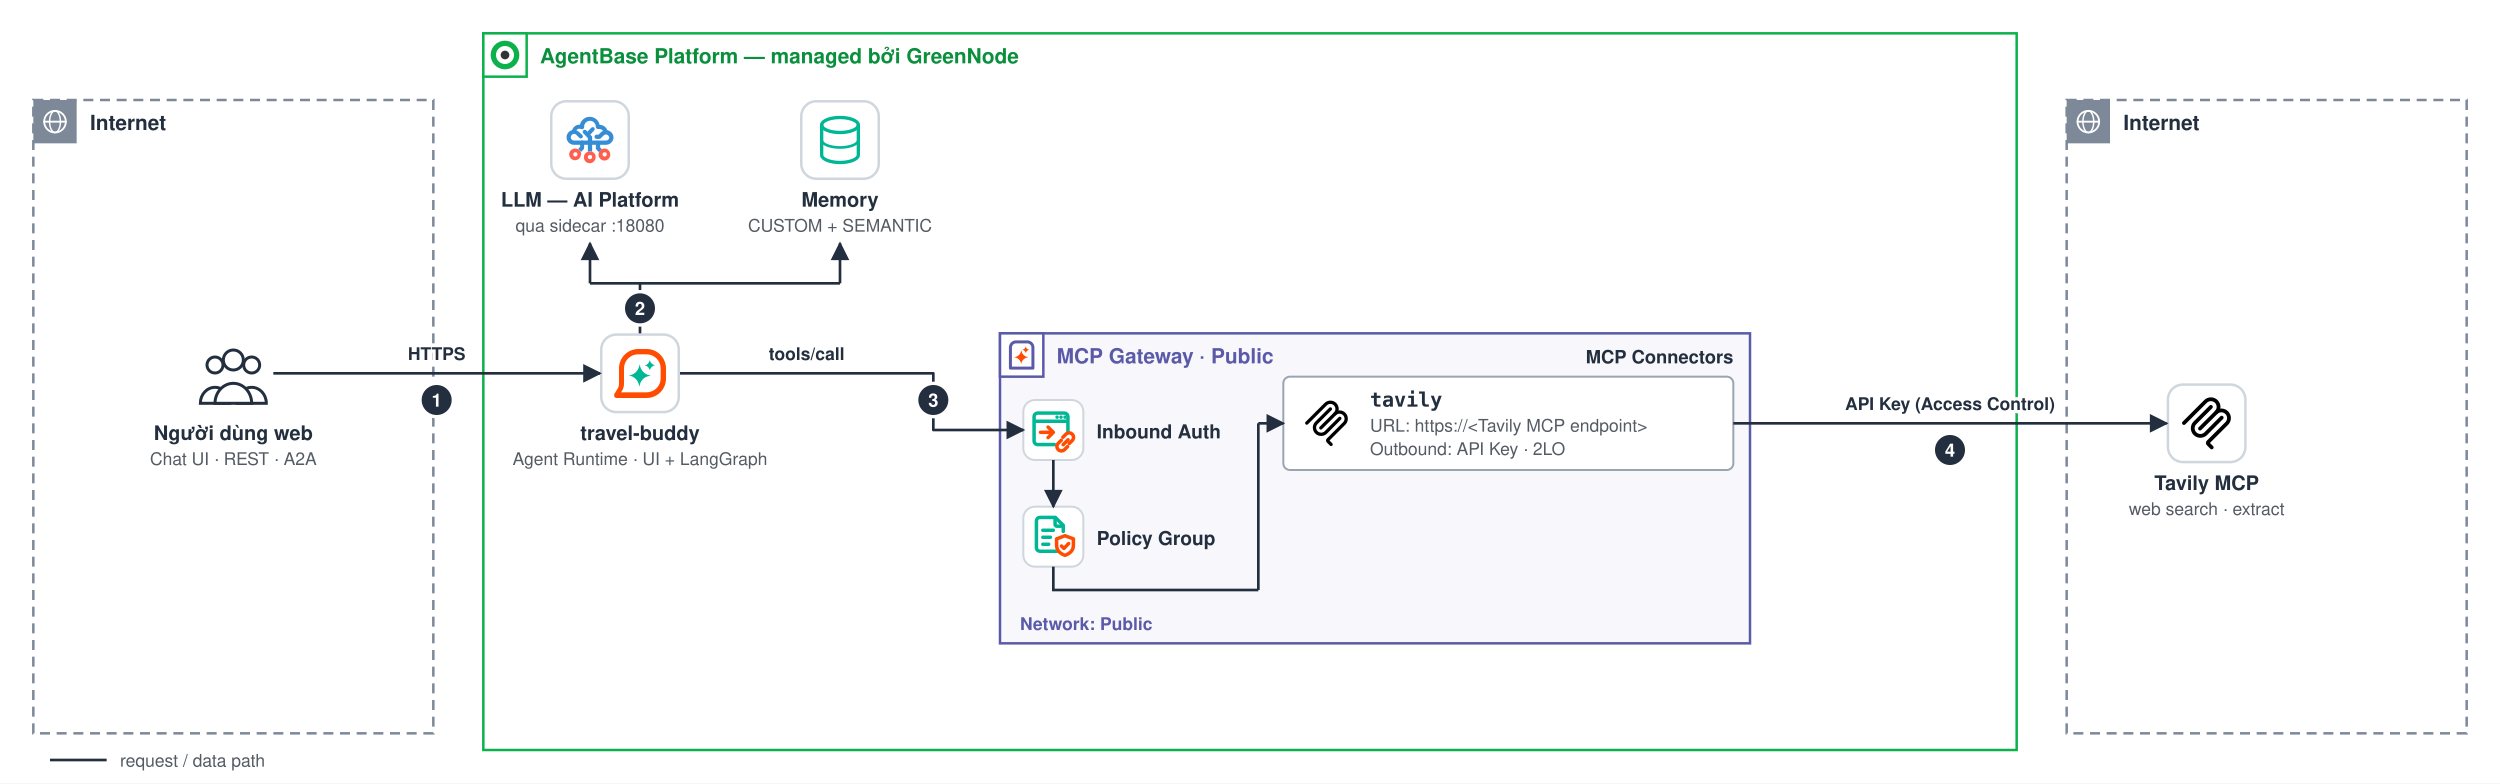
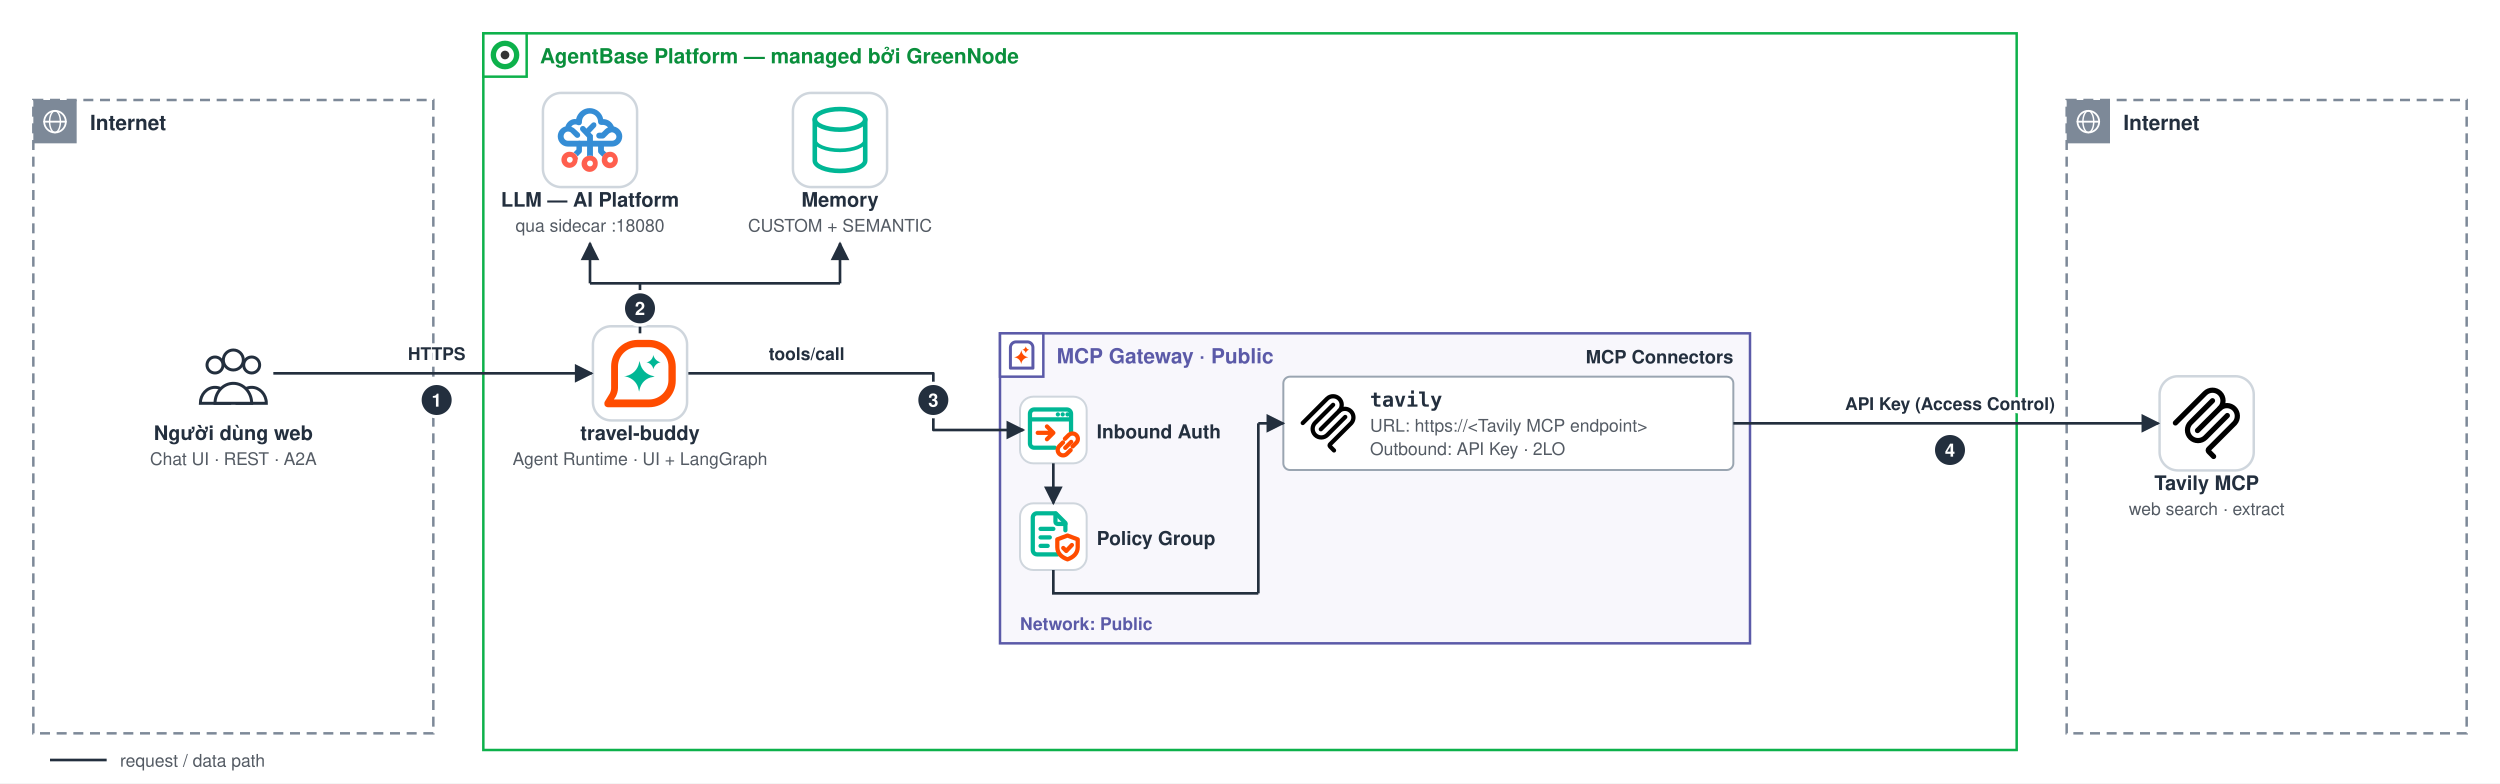
<svg xmlns="http://www.w3.org/2000/svg" xmlns:xlink="http://www.w3.org/1999/xlink" width="1500" height="470" viewBox="0 0 1500 470" font-family="Helvetica Neue,Helvetica,Arial,sans-serif" role="img" aria-label="Kiến trúc travel-buddy: người dùng web gọi Agent Runtime; agent dùng LLM qua sidecar, Memory 2 strategy, và gọi Tavily qua MCP Gateway Public">
  <rect width="1500" height="470" fill="#FFFFFF" />
  <defs>
    <marker id="a-ink" viewBox="0 0 10 10" refX="9" refY="5" markerWidth="7" markerHeight="7" orient="auto-start-reverse">
      <path d="M0 0L10 5L0 10z" fill="#232F3E" />
    </marker>
    <marker id="a-org" viewBox="0 0 10 10" refX="9" refY="5" markerWidth="7" markerHeight="7" orient="auto-start-reverse">
      <path d="M0 0L10 5L0 10z" fill="#FF4C00" />
    </marker>
    <marker id="a-red" viewBox="0 0 10 10" refX="9" refY="5" markerWidth="7" markerHeight="7" orient="auto-start-reverse">
      <path d="M0 0L10 5L0 10z" fill="#DD344C" />
    </marker>
    <symbol id="gn-ai" viewBox="0 0 20 20" fill="none">
      <path fill="#358DD5" d="M16.5,6.3c-0.5-1.2-1.6-2-2.9-2c-0.3-1.7-1.9-3-3.7-3c-1.8,0-3.3,1.3-3.7,3C5,4.1,3.7,5,3.3,6.3C2.1,6.6,1.2,7.7,1.2,9c0,1.5,1.2,2.8,2.8,2.8h12c1.5,0,2.8-1.2,2.8-2.8C18.8,7.7,17.8,6.6,16.5,6.3z M16,10.2H4c-0.7,0-1.2-0.6-1.2-1.2S3.3,7.7,4,7.7c0.3,0,0.7,0.1,0.9,0.4L6,9.2c0.3,0.3,0.8,0.3,1.1,0c0.3-0.3,0.3-0.8,0-1.1L5.9,7c-0.3-0.3-0.7-0.5-1-0.6C5.2,5.8,6,5.6,6.6,5.9c0.2,0.1,0.5,0.1,0.8,0c0.2-0.2,0.4-0.4,0.4-0.7c0-0.1,0-0.1,0-0.2c0-1.2,1-2.2,2.2-2.2s2.2,1,2.2,2.3c0,0.2,0.1,0.4,0.3,0.6c0.2,0.1,0.4,0.2,0.6,0.2c0.7-0.1,1.4,0.1,1.8,0.7c-0.3,0.1-0.6,0.3-0.8,0.5l-0.9,0.9h-0.7c-0.4,0-0.8,0.3-0.8,0.8c0,0.4,0.3,0.8,0.8,0.8h1c0.2,0,0.4-0.1,0.5-0.2l1.1-1.1c0.2-0.2,0.5-0.3,0.8-0.4c0,0,0,0,0,0c0.7,0,1.3,0.6,1.3,1.2S16.7,10.2,16,10.2z" />
      <path fill="#358DD5" d="M11.5,6.5L10.1,8l0.7,0.7V11c0,0.4-0.3,0.8-0.8,0.8S9.2,11.4,9.2,11V9.3L7.5,7.5c-0.3-0.3-0.3-0.8,0-1.1c0.3-0.3,0.8-0.3,1.1,0L9,6.9l1.5-1.5c0.3-0.3,0.8-0.3,1.1,0C11.8,5.8,11.8,6.2,11.5,6.5z" />
      <path fill="#358DD5" d="M10.8,11v3.4c-0.2-0.1-0.5-0.1-0.8-0.1s-0.5,0-0.8,0.1V11c0-0.4,0.3-0.8,0.8-0.8S10.8,10.6,10.8,11z" />
      <path fill="#358DD5" d="M14.5,13.5c-0.5,0.2-0.8,0.6-1.1,1.1l-1-1c-0.1-0.1-0.2-0.3-0.2-0.5v-2c0-0.4,0.3-0.8,0.8-0.8s0.8,0.3,0.8,0.8v1.7L14.5,13.5z" />
      <path fill="#358DD5" d="M7.8,11v2c0,0.2-0.1,0.4-0.2,0.5l-1,1c-0.2-0.5-0.6-0.8-1.1-1.1l0.8-0.8V11c0-0.4,0.3-0.8,0.8-0.8S7.8,10.6,7.8,11z" />
      <path fill="#FF5F4E" d="M10.8,14.4c-0.2-0.1-0.5-0.1-0.8-0.1s-0.5,0-0.8,0.1c-0.9,0.3-1.5,1.1-1.5,2.1c0,1.2,1,2.2,2.2,2.2s2.2-1,2.2-2.2C12.2,15.5,11.6,14.7,10.8,14.4z M10,17.2c-0.4,0-0.8-0.3-0.8-0.8c0-0.4,0.3-0.8,0.8-0.8s0.8,0.3,0.8,0.8C10.8,16.9,10.4,17.2,10,17.2z" />
      <path fill="#FF5F4E" d="M6.5,14.5c-0.2-0.5-0.6-0.8-1.1-1.1c-0.3-0.1-0.6-0.2-1-0.2c-1.2,0-2.2,1-2.2,2.2s1,2.2,2.2,2.2s2.2-1,2.2-2.2C6.8,15.1,6.7,14.8,6.5,14.5z M4.5,16.2c-0.4,0-0.8-0.3-0.8-0.8c0-0.4,0.3-0.8,0.8-0.8s0.8,0.3,0.8,0.8C5.2,15.9,4.9,16.2,4.5,16.2z" />
      <path fill="#FF5F4E" d="M15.5,13.2c-0.3,0-0.7,0.1-1,0.2c-0.5,0.2-0.8,0.6-1.1,1.1c-0.1,0.3-0.2,0.6-0.2,1c0,1.2,1,2.2,2.2,2.2s2.2-1,2.2-2.2S16.7,13.2,15.5,13.2z M15.5,16.2c-0.4,0-0.8-0.3-0.8-0.8c0-0.4,0.3-0.8,0.8-0.8s0.8,0.3,0.8,0.8C16.2,15.9,15.9,16.2,15.5,16.2z" />
    </symbol>
    <symbol id="gn-cr" viewBox="0 0 20 20" fill="none">
      <path fill="#00682E" d="M17.6,4.3L11,1.6c-0.7-0.3-1.3-0.3-2,0L2.4,4.3C1.7,4.6,1.2,5.3,1.2,6v10.6c0,1.2,0.9,2.1,2.1,2.1h13.6c1,0,1.8-0.8,1.8-1.8V6C18.8,5.3,18.3,4.6,17.6,4.3z M14.2,17.2H5.8V16c0-0.1,0.1-0.2,0.2-0.2h8c0.1,0,0.2,0.1,0.2,0.2V17.2z M17.2,16.9c0,0.2-0.1,0.3-0.3,0.3h-1.2V16c0-1-0.8-1.8-1.8-1.8H6c-1,0-1.8,0.8-1.8,1.8v1.2H3.3c-0.3,0-0.6-0.3-0.6-0.6V6c0-0.1,0.1-0.2,0.2-0.3L9.6,3C9.7,2.9,9.9,2.9,10,2.9c0.2,0,0.3,0,0.4,0.1l6.6,2.7c0.1,0.1,0.2,0.2,0.2,0.3V16.9z" />
      <path fill="#FF3D00" d="M13.2,9c0,0.4-0.3,0.8-0.8,0.8h-1.7c-0.4,0-0.8-0.3-0.8-0.8s0.3-0.8,0.8-0.8h1.7C12.9,8.2,13.2,8.6,13.2,9z" />
      <path fill="#00682E" d="M13.2,13c0,0.4-0.3,0.8-0.8,0.8h-1.7c-0.4,0-0.8-0.3-0.8-0.8s0.3-0.8,0.8-0.8h1.7C12.9,12.2,13.2,12.6,13.2,13z" />
      <path fill="#00682E" d="M15.8,8v1.5c0,0.4-0.3,0.8-0.8,0.8s-0.8-0.3-0.8-0.8V8c0-0.1-0.1-0.2-0.2-0.2H6C5.9,7.8,5.8,7.9,5.8,8v1.5c0,0.4-0.3,0.8-0.8,0.8S4.2,9.9,4.2,9.5V8C4.2,7,5,6.2,6,6.2h8C15,6.2,15.8,7,15.8,8z" />
      <path fill="#FF3D00" d="M15.8,12v1.5c0,0.4-0.3,0.8-0.8,0.8s-0.8-0.3-0.8-0.8V12c0-0.1-0.1-0.2-0.2-0.2H6c-0.1,0-0.2,0.1-0.2,0.2v1.5c0,0.4-0.3,0.8-0.8,0.8s-0.8-0.3-0.8-0.8V12c0-1,0.8-1.8,1.8-1.8h8C15,10.2,15.8,11,15.8,12z" />
    </symbol>
    <symbol id="gn-server" viewBox="0 0 20 20" fill="none">
      <line x1="9.75" y1="12.447" x2="9.75" y2="13.977" stroke="#FF4C00" stroke-width="1.5" stroke-linecap="round" />
      <line x1="6.523" y1="16.841" x2="1.962" y2="16.841" stroke="#FF4C00" stroke-width="1.5" stroke-linecap="round" />
      <line x1="17.432" y1="16.841" x2="12.871" y2="16.841" stroke="#FF4C00" stroke-width="1.5" stroke-linecap="round" />
      <mask id="gn-server-path-4-inside-1_14569_691052" fill="white">
        <path fill-rule="evenodd" clip-rule="evenodd" d="M16.061 12.303H9.697H3.03H2.424V12.242C1.041 11.962 0 10.739 0 9.273C0 7.599 1.357 6.242 3.03 6.242C3.477 6.242 3.902 6.339 4.284 6.513C4.617 3.969 6.913 2 9.697 2C11.786 2 13.601 3.109 14.517 4.738C14.991 4.536 15.513 4.424 16.061 4.424C18.236 4.424 20 6.188 20 8.364C20 10.437 18.398 12.137 16.364 12.291V12.303H16.061Z" />
      </mask>
      <path d="M2.424 12.303H0.924V13.803H2.424V12.303ZM2.424 12.242H3.924V11.016L2.723 10.772L2.424 12.242ZM4.284 6.513L3.663 7.878L5.508 8.718L5.771 6.708L4.284 6.513ZM14.517 4.738L13.21 5.473L13.869 6.645L15.105 6.118L14.517 4.738ZM16.364 12.291L16.25 10.796L14.864 10.901V12.291H16.364ZM16.364 12.303V13.803H17.864V12.303H16.364ZM16.061 10.803H9.697V13.803H16.061V10.803ZM9.697 10.803H3.03V13.803H9.697V10.803ZM3.03 10.803H2.424V13.803H3.03V10.803ZM3.924 12.303V12.242H0.924V12.303H3.924ZM2.723 10.772C2.025 10.631 1.5 10.011 1.5 9.273H-1.5C-1.5 11.466 0.057 13.293 2.126 13.712L2.723 10.772ZM1.5 9.273C1.5 8.428 2.185 7.742 3.03 7.742V4.742C0.528 4.742 -1.5 6.771 -1.5 9.273H1.5ZM3.03 7.742C3.259 7.742 3.472 7.792 3.663 7.878L4.905 5.148C4.332 4.887 3.696 4.742 3.03 4.742V7.742ZM5.771 6.708C5.999 4.966 7.61 3.5 9.697 3.5V0.5C6.217 0.5 3.235 2.973 2.797 6.318L5.771 6.708ZM9.697 3.5C11.253 3.5 12.563 4.324 13.21 5.473L15.825 4.003C14.638 1.894 12.319 0.5 9.697 0.5V3.5ZM15.105 6.118C15.397 5.994 15.719 5.924 16.061 5.924V2.924C15.307 2.924 14.585 3.078 13.929 3.358L15.105 6.118ZM16.061 5.924C17.408 5.924 18.5 7.016 18.5 8.364H21.5C21.5 5.36 19.065 2.924 16.061 2.924V5.924ZM18.5 8.364C18.5 9.647 17.508 10.7 16.25 10.796L16.477 13.787C19.288 13.573 21.5 11.228 21.5 8.364H18.5ZM14.864 12.291V12.303H17.864V12.291H14.864ZM16.364 10.803H16.061V13.803H16.364V10.803Z" fill="#00B795" mask="url(#gn-server-path-4-inside-1_14569_691052)" />
      <circle cx="9.697" cy="16.546" r="1.212" fill="#00B795" />
    </symbol>
    <symbol id="gn-vks" viewBox="0 0 20 20" fill="none">
      <path fill="#FF4C00" d="M19.5,11.4L18,4.9c-0.1-0.3-0.2-0.6-0.4-0.8c-0.2-0.2-0.4-0.4-0.7-0.5l-6.1-2.9c-0.3-0.1-0.6-0.2-0.9-0.2H9.9c-0.2,0-0.5,0.1-0.7,0.2L3.1,3.6C2.8,3.7,2.6,3.9,2.4,4.1C2.2,4.3,2.1,4.6,2,4.9l-1.5,6.5c-0.1,0.2-0.1,0.5,0,0.8c0,0.2,0.1,0.5,0.3,0.7l0.1,0.1l4.2,5.2c0.2,0.2,0.4,0.4,0.7,0.5C6,18.9,6.3,19,6.6,19h6.8c0.3,0,0.6-0.1,0.8-0.2c0.3-0.1,0.5-0.3,0.7-0.5l4.2-5.2c0.2-0.2,0.3-0.5,0.4-0.8C19.5,12,19.5,11.7,19.5,11.4zM18,11.9c0,0.1,0,0.1-0.1,0.2l-4.2,5.2c0,0-0.1,0.1-0.1,0.1c-0.1,0-0.1,0-0.2,0H6.6c-0.1,0-0.1,0-0.2,0c0,0-0.1-0.1-0.1-0.1L2,12c0,0,0-0.1,0-0.1c0,0,0-0.1,0-0.2l1.5-6.5c0-0.1,0-0.1,0.1-0.2c0,0,0.1-0.1,0.1-0.1L9.8,2c0,0,0.1,0,0.2,0c0.1,0,0.1,0,0.2,0l6.1,2.9c0,0,0.1,0.1,0.1,0.1c0,0,0.1,0.1,0.1,0.2l1.5,6.5C18,11.8,18,11.9,18,11.9z" />
      <path fill="#00B795" d="M16.1,10.9c-0.2,0-0.3,0-0.3,0h-0.1c-0.2,0-0.4,0-0.6-0.1l-0.1-0.2c0.1-0.5,0-1.1-0.1-1.6c-0.1-0.5-0.3-1-0.6-1.5l0.1-0.1c0.1-0.1,0.3-0.2,0.5-0.3l0.1-0.1c0.4-0.2,0.4-0.7,0.1-1c-0.2-0.2-0.5-0.2-0.8-0.1l-0.1,0.1l-0.2,0.2l-0.1,0.1c-0.2,0.2-0.3,0.3-0.4,0.4h-0.2c-0.8-0.8-1.8-1.2-2.9-1.4V5c0-0.2,0-0.4,0-0.6V4c0-0.4-0.3-0.6-0.6-0.6S9.4,3.5,9.4,3.9V4c0,0.1,0,0.2,0,0.3v0.1c0,0.2,0,0.4,0,0.6L9.3,5.1c-0.2,0-0.3,0.1-0.5,0.1C8,5.4,7.2,5.9,6.5,6.5H6.3C6.2,6.4,6,6.3,5.9,6.1L5.8,6L5.6,5.8L5.5,5.8C5.2,5.5,4.7,5.6,4.5,5.9C4.4,6.2,4.5,6.5,4.8,6.7l0.1,0.1l0.2,0.1L5.2,7C5.4,7,5.6,7.1,5.7,7.2v0.2c-0.6,0.9-0.8,2-0.7,3.1l-0.1,0.1c-0.2,0.1-0.4,0.1-0.6,0.1H4.2c-0.1,0-0.2,0-0.3,0l-0.1,0c-0.3,0.1-0.5,0.4-0.4,0.7C3.5,11.8,3.8,12,4.1,12h0.1l0.1,0c0.1,0,0.2-0.1,0.2-0.1l0.1,0c0.2-0.1,0.4-0.2,0.6-0.2h0.2c0.4,1,1.1,1.9,2,2.5v0.2c-0.1,0.2-0.2,0.3-0.3,0.5L7,15l-0.2,0.2c-0.1,0.3,0,0.7,0.2,0.8c0.3,0.2,0.7,0.1,0.9-0.2V15.7l0.1-0.2l0.1-0.3c0-0.2,0.1-0.3,0.2-0.4h0.2c0.9,0.3,1.8,0.4,2.7,0.1c0.2,0,0.3-0.1,0.5-0.1l0.1,0.1c0.1,0.1,0.1,0.3,0.2,0.6l0.1,0.3c0.2,0.3,0.5,0.4,0.8,0.3c0.3-0.1,0.4-0.5,0.2-0.8l-0.1-0.3c-0.1-0.2-0.2-0.4-0.3-0.5v-0.2c0.9-0.6,1.6-1.5,2-2.5h0.2c0.2,0,0.3,0.1,0.6,0.2l0.3,0.1c0.3,0.1,0.6-0.1,0.7-0.4C16.7,11.2,16.5,10.9,16.1,10.9zM9.8,9.6h0.4l0.2,0.3l-0.1,0.4L10,10.5l-0.3-0.2L9.6,9.9L9.8,9.6zM6.4,10.2c0-0.6,0.1-1.2,0.4-1.8l1.2,1v0l0.1,0.1c0,0,0,0.1,0,0.2c0,0,0,0-0.1,0L6.4,10.2zM8.5,11.4l0,0.1h0l-0.6,1.4c-0.5-0.4-0.9-0.9-1.2-1.4l1.5-0.3v0l0.1,0C8.5,11.2,8.5,11.2,8.5,11.4zM8.9,8.2L7.7,7.3c0.4-0.4,1-0.6,1.5-0.8h0.1L9.2,8.2c0,0.1-0.1,0.1-0.2,0.1L8.9,8.2zM10.8,13.5c-0.6,0.1-1.2,0.1-1.7,0L9.9,12H10l0.1,0l0.8,1.5H10.8zM11.1,8.2L11.1,8.2c-0.2,0.1-0.2,0.1-0.3,0.1v-0.2l-0.1-1.5c0.6,0.1,1.2,0.4,1.7,0.8L11.1,8.2zM12.1,12.9l-0.6-1.4v-0.1c0-0.1,0-0.1,0.1-0.2l1.7,0.3C13,12,12.6,12.5,12.1,12.9zM12.1,9.7L12,9.7c-0.1,0-0.1-0.1-0.1-0.1v-0.1l1.2-1.1c0.1,0.3,0.2,0.6,0.3,0.9c0.1,0.3,0.1,0.6,0.1,0.9L12.1,9.7z" />
    </symbol>
    <symbol id="gn-vdb" viewBox="0 0 20 20" fill="none">
      <path fill="#FF4C00" d="M10,13.8c-0.4,0-0.8-0.3-0.8-0.8v-0.8H5c-0.4,0-0.8-0.3-0.8-0.8s0.3-0.8,0.8-0.8h10c0.4,0,0.8,0.3,0.8,0.8s-0.3,0.8-0.8,0.8h-4.2V13C10.8,13.4,10.4,13.8,10,13.8z" />
      <path fill="#00B795" d="M11.6,14.8H8.4c-0.9,0-1.6,0.7-1.6,1.6v1.7c0,0.9,0.7,1.6,1.6,1.6h3.2c0.9,0,1.6-0.7,1.6-1.6v-1.7C13.2,15.5,12.5,14.8,11.6,14.8z M11.8,18.1c0,0.1-0.1,0.1-0.1,0.1H8.4c-0.1,0-0.1-0.1-0.1-0.1v-1.7c0-0.1,0.1-0.1,0.1-0.1h3.2c0.1,0,0.1,0.1,0.1,0.1V18.1z" />
      <path fill="#00B795" d="M5,0.2C2.3,0.2,0.2,1.4,0.2,3v4c0,1.6,2,2.8,4.8,2.8S9.8,8.6,9.8,7V3C9.8,1.4,7.7,0.2,5,0.2z M5,8.2C3.1,8.2,1.8,7.5,1.8,7c0.8,0.5,2,0.7,3.2,0.7S7.4,7.5,8.2,7C8.2,7.5,6.9,8.2,5,8.2z M5,6.2C3.1,6.2,1.8,5.5,1.8,5c0.8,0.5,2,0.7,3.2,0.7S7.4,5.5,8.2,5C8.2,5.5,6.9,6.2,5,6.2z M5,4.2C3,4.2,1.8,3.5,1.8,3S3,1.8,5,1.8S8.2,2.5,8.2,3S7,4.2,5,4.2z" />
      <path fill="#00B795" d="M15,0.2c-2.7,0-4.8,1.2-4.8,2.8v4c0,1.6,2,2.8,4.8,2.8s4.8-1.2,4.8-2.8V3C19.8,1.4,17.7,0.2,15,0.2z M15,8.2c-1.9,0-3.2-0.7-3.2-1.2c0.8,0.5,2,0.7,3.2,0.7s2.4-0.3,3.2-0.7C18.2,7.5,16.9,8.2,15,8.2z M15,6.2c-1.9,0-3.2-0.7-3.2-1.2c0.8,0.5,2,0.7,3.2,0.7s2.4-0.3,3.2-0.7C18.2,5.5,16.9,6.2,15,6.2z M15,4.2c-2,0-3.2-0.8-3.2-1.2S13,1.8,15,1.8s3.2,0.8,3.2,1.2S17,4.2,15,4.2z" />
    </symbol>
    <symbol id="gn-vnet" viewBox="0 0 20 20" fill="none">
      <path fill="#FF4C00" d="M17.5,7.7l-2.2,2.2c-0.2,0.2-0.5,0.2-0.7,0l-2.2-2.2c-0.3-0.3-0.1-0.8,0.4-0.8h1.4V6c0-0.1-0.1-0.2-0.2-0.2H9.4c0-0.2,0.1-0.5,0.1-0.8s0-0.5-0.1-0.8H14c1,0,1.8,0.8,1.8,1.8v0.9h1.4C17.6,6.9,17.8,7.4,17.5,7.7z" />
      <path fill="#00B795" d="M9.4,4.2C9.1,2.1,7.2,0.5,5,0.5c-2.5,0-4.5,2-4.5,4.5s2,4.5,4.5,4.5c2.2,0,4.1-1.6,4.4-3.8c0-0.2,0.1-0.5,0.1-0.8S9.5,4.5,9.4,4.2z M5,8C3.3,8,2,6.7,2,5s1.3-3,3-3s3,1.3,3,3S6.7,8,5,8z" />
      <path fill="#FF4C00" fill-rule="evenodd" clip-rule="evenodd" d="M10.5,15c0,0.3,0,0.5,0.1,0.8H6c-1,0-1.8-0.8-1.8-1.8v-0.9H2.8c-0.4,0-0.7-0.5-0.4-0.9l2.2-2.2c0.2-0.2,0.5-0.2,0.7,0l2.2,2.2c0.3,0.3,0.1,0.9-0.4,0.9H5.8V14c0,0.1,0.1,0.2,0.2,0.2h4.6C10.5,14.5,10.5,14.7,10.5,15z" />
      <path fill="#00B795" d="M15,10.5c-2.2,0-4.1,1.6-4.4,3.8c0,0.2-0.1,0.5-0.1,0.8s0,0.5,0.1,0.8c0.3,2.1,2.2,3.8,4.4,3.8c2.5,0,4.5-2,4.5-4.5S17.5,10.5,15,10.5z M15,18c-1.7,0-3-1.3-3-3s1.3-3,3-3s3,1.3,3,3S16.7,18,15,18z" />
    </symbol>
    <symbol id="mcp" viewBox="60 20 1800 1800" fill="none">
      <g stroke="#000000" stroke-width="128" stroke-linecap="round" stroke-linejoin="round">
        <path d="M193 910L920 183A258 258 0 0 1 1286 548L735 1097" />
        <path d="M1103 365L565 903A258 258 0 0 0 930 1268L1467 729" />
        <path d="M1286 548A258 258 0 0 1 1650 912L1015 1547Q980 1582 1015 1617L1130 1733" />
      </g>
    </symbol>
    <symbol id="agent-runtime" viewBox="0 0 16 16" fill="none">
      <path fill="#FF4C00" d="M10,0.7H7.5c-3.2,0-5.8,2.6-5.8,5.8v4.7c0,0.4-0.1,0.8-0.3,1.2l-1.1,1.8c-0.1,0.2-0.1,0.5,0,0.8c0.1,0.2,0.4,0.4,0.7,0.4h9c3.2,0,5.8-2.6,5.8-5.8v-3C15.8,3.3,13.2,0.7,10,0.7z M14.2,9.5c0,2.3-1.9,4.2-4.2,4.2H2.3l0.4-0.6c0.3-0.6,0.5-1.2,0.5-1.9V6.5c0-2.3,1.9-4.2,4.2-4.2H10c2.3,0,4.2,1.9,4.2,4.2V9.5z" />
      <path fill="#00B795" d="M11.2,8.7l-0.4,0.1C9.3,9,8.2,10.1,7.9,11.6L7.8,12l-0.1-0.4C7.5,10.1,6.3,9,4.9,8.7L4.5,8.7l0.4-0.1c1.5-0.3,2.6-1.4,2.9-2.9l0.1-0.4l0.1,0.4c0.3,1.5,1.4,2.6,2.9,2.9L11.2,8.7z" />
      <path fill="#00B795" d="M12.5,5.6c-0.8,0.1-1.4,0.8-1.6,1.5c-0.1-0.8-0.8-1.4-1.5-1.5c0.8-0.1,1.4-0.8,1.5-1.6C11.1,4.8,11.7,5.4,12.5,5.6z" />
    </symbol>
    <symbol id="policy" viewBox="0 0 20 20" fill="none">
      <path d="M11.5 16.25H4.25c-0.83 0-1.5-0.67-1.5-1.5V3.25c0-0.83 0.67-1.5 1.5-1.5h6.6l3.4 3.4v2.6" stroke="#00B795" stroke-width="1.5" stroke-linecap="round" stroke-linejoin="round" />
      <path d="M10.75 1.9v2.85c0 0.41 0.34 0.75 0.75 0.75h2.75" stroke="#00B795" stroke-width="1.5" stroke-linecap="round" stroke-linejoin="round" />
      <path d="M5.5 7.25h4.5M5.5 10.25h3.25M5.5 13.25h2.5" stroke="#00B795" stroke-width="1.5" stroke-linecap="round" />
      <path d="M15 9.6l3.6 1.35v2.75c0 2.25-1.6 3.6-3.6 4.3c-2-0.7-3.6-2.05-3.6-4.3v-2.75z" fill="#FFFFFF" stroke="#FF4C00" stroke-width="1.5" stroke-linejoin="round" />
      <path d="M13.5 14l1.05 1.05l2-2.1" stroke="#FF4C00" stroke-width="1.5" stroke-linecap="round" stroke-linejoin="round" />
    </symbol>
    <symbol id="mcp-gateway" viewBox="0 0 16 16" fill="none">
      <path fill="#5B5AA8" d="M11,0.2H5C2.9,0.2,1.2,1.9,1.2,4v11c0,0.4,0.3,0.8,0.8,0.8h12c0.4,0,0.8-0.3,0.8-0.8V4C14.8,1.9,13.1,0.2,11,0.2z M13.2,14.2H2.8V4c0-1.2,1-2.2,2.2-2.2h6c1.2,0,2.2,1,2.2,2.2V14.2z" />
      <path fill="#FF4C00" d="M11.5,9.2l-0.4,0.1c-1.7,0.3-3,1.6-3.3,3.3L7.8,13l-0.1-0.4c-0.3-1.7-1.6-3-3.3-3.3L4,9.2l0.4-0.1c1.7-0.3,3-1.6,3.3-3.3l0.1-0.4l0.1,0.4c0.3,1.7,1.6,3,3.3,3.3L11.5,9.2z" />
      <path fill="#FF4C00" d="M12,5.2c-0.9,0.2-1.6,0.9-1.8,1.8c-0.2-0.9-0.9-1.6-1.8-1.8c0.9-0.2,1.6-0.9,1.8-1.8C10.4,4.4,11.1,5.1,12,5.2z" />
    </symbol>
    <symbol id="inbound-auth" viewBox="0 0 20 20" fill="none">
      <path d="M16.25 10.5V4.25c0-0.83-0.67-1.5-1.5-1.5H3.25c-0.83 0-1.5 0.67-1.5 1.5v10.5c0 0.83 0.67 1.5 1.5 1.5h7.25" stroke="#00B795" stroke-width="1.5" stroke-linecap="round" stroke-linejoin="round" />
      <path d="M1.75 6.25h14.5" stroke="#00B795" stroke-width="1.5" />
      <circle cx="11.6" cy="4.5" r="0.75" fill="#00B795" />
      <circle cx="13.3" cy="4.5" r="0.75" fill="#00B795" />
      <circle cx="15" cy="4.5" r="0.75" fill="#00B795" />
      <path d="M4.5 11h5.25M7.75 8.75L10 11l-2.25 2.25" stroke="#FF4C00" stroke-width="1.5" stroke-linecap="round" stroke-linejoin="round" />
      <g stroke="#FF4C00" stroke-width="1.5" stroke-linecap="round">
        <path d="M14.1 13.1l1.3-1.3a1.9 1.9 0 0 1 2.7 2.7l-1.3 1.3" />
        <path d="M16.1 17.1l-1.3 1.3a1.9 1.9 0 0 1 -2.7-2.7l1.3-1.3" />
        <path d="M14.2 16.3l2.1-2.1" />
      </g>
    </symbol>
  </defs>
  <rect x="20" y="60" width="240" height="380" fill="none" stroke="#7D8998" stroke-width="1.5" stroke-dasharray="6 4" />
  <rect x="20" y="60" width="26" height="26" fill="#7D8998" />
  <g transform="translate(20 60) scale(0.5417)">
    <circle cx="24" cy="24" r="12" fill="none" stroke="#FFFFFF" stroke-width="2" />
    <path d="M12 24h24" fill="none" stroke="#FFFFFF" stroke-width="2" stroke-linecap="round" stroke-linejoin="round" />
    <path d="M24 12a6 12 0 0 0 0 24a6 12 0 0 0 0 -24" fill="none" stroke="#FFFFFF" stroke-width="1.6" stroke-linecap="round" stroke-linejoin="round" />
  </g>
  <text x="54" y="78" font-size="12.5" font-weight="700" fill="#232F3E" text-anchor="start">Internet</text>
  <circle cx="129" cy="219" r="4.8" fill="#FFFFFF" stroke="#232F3E" stroke-width="1.8" />
  <path d="M120.2 242a8.8 9.6 0 0 1 17.6 0z" fill="#FFFFFF" stroke="#232F3E" stroke-width="1.8" />
  <circle cx="151" cy="219" r="4.8" fill="#FFFFFF" stroke="#232F3E" stroke-width="1.8" />
  <path d="M142.2 242a8.8 9.6 0 0 1 17.6 0z" fill="#FFFFFF" stroke="#232F3E" stroke-width="1.8" />
  <circle cx="140" cy="216" r="6.0" fill="#FFFFFF" stroke="#232F3E" stroke-width="1.8" />
  <path d="M129.0 242a11.0 12.0 0 0 1 22.0 0z" fill="#FFFFFF" stroke="#232F3E" stroke-width="1.8" />
  <text x="140" y="264" font-size="12" font-weight="700" fill="#232F3E" text-anchor="middle">Người dùng web</text>
  <text x="140" y="279" font-size="10.5" font-weight="400" fill="#545B64" text-anchor="middle">Chat UI · REST · A2A</text>
  <rect x="290" y="20" width="920" height="430" fill="none" stroke="#0DB14B" stroke-width="1.5" />
  <rect x="290" y="20" width="26" height="26" fill="#FFFFFF" stroke="#0DB14B" stroke-width="1.5" />
  <circle cx="303" cy="33" r="7" fill="none" stroke="#0DB14B" stroke-width="3.2" />
  <circle cx="303" cy="33" r="2.6" fill="#333333" />
  <text x="324" y="38" font-size="12.5" font-weight="700" fill="#0A8F3C" text-anchor="start">AgentBase Platform — managed bởi GreenNode</text>
-   <rect x="330.75" y="60.75" width="46.5" height="46.5" rx="9" fill="#FFFFFF" stroke="#CFD6DD" stroke-width="1.5" />
-   <use href="#gn-ai" xlink:href="#gn-ai" x="338" y="68" width="32" height="32" />
+   <rect x="325.75" y="55.75" width="56.5" height="56.5" rx="11" fill="#FFFFFF" stroke="#CFD6DD" stroke-width="1.5" />
+   <use href="#gn-ai" xlink:href="#gn-ai" x="332" y="62" width="44" height="44" />
  <text x="354" y="124" font-size="12" font-weight="700" fill="#232F3E" text-anchor="middle">LLM — AI Platform</text>
  <text x="354" y="139" font-size="10.5" font-weight="400" fill="#545B64" text-anchor="middle">qua sidecar :18080</text>
-   <rect x="480.75" y="60.75" width="46.5" height="46.5" rx="9" fill="#FFFFFF" stroke="#CFD6DD" stroke-width="1.5" />
-   <path d="M493 75a11 4.5 0 0 1 22 0v18a11 4.5 0 0 1 -22 0z" fill="none" stroke="#00B795" stroke-width="2" stroke-linecap="round" stroke-linejoin="round" />
-   <path d="M493 75a11 4.5 0 0 0 22 0" fill="none" stroke="#00B795" stroke-width="2" stroke-linecap="round" stroke-linejoin="round" />
-   <path d="M493 84a11 4.5 0 0 0 22 0" fill="none" stroke="#00B795" stroke-width="1.6" stroke-linecap="round" stroke-linejoin="round" />
+   <rect x="475.75" y="55.75" width="56.5" height="56.5" rx="11" fill="#FFFFFF" stroke="#CFD6DD" stroke-width="1.5" />
+   <g transform="translate(504 84) scale(1.375) translate(-504 -84)">
+     <path d="M493 75a11 4.5 0 0 1 22 0v18a11 4.5 0 0 1 -22 0z" fill="none" stroke="#00B795" stroke-width="2" stroke-linecap="round" stroke-linejoin="round" />
+     <path d="M493 75a11 4.5 0 0 0 22 0" fill="none" stroke="#00B795" stroke-width="2" stroke-linecap="round" stroke-linejoin="round" />
+     <path d="M493 84a11 4.5 0 0 0 22 0" fill="none" stroke="#00B795" stroke-width="1.6" stroke-linecap="round" stroke-linejoin="round" />
+   </g>
  <text x="504" y="124" font-size="12" font-weight="700" fill="#232F3E" text-anchor="middle">Memory</text>
  <text x="504" y="139" font-size="10.5" font-weight="400" fill="#545B64" text-anchor="middle">CUSTOM + SEMANTIC</text>
-   <rect x="360.75" y="200.75" width="46.5" height="46.5" rx="9" fill="#FFFFFF" stroke="#CFD6DD" stroke-width="1.5" />
-   <use href="#agent-runtime" xlink:href="#agent-runtime" x="368" y="208" width="32" height="32" />
+   <rect x="355.75" y="195.75" width="56.5" height="56.5" rx="11" fill="#FFFFFF" stroke="#CFD6DD" stroke-width="1.5" />
+   <use href="#agent-runtime" xlink:href="#agent-runtime" x="362" y="202" width="44" height="44" />
  <text x="384" y="264" font-size="12" font-weight="700" fill="#232F3E" text-anchor="middle">travel-buddy</text>
  <text x="384" y="279" font-size="10.5" font-weight="400" fill="#545B64" text-anchor="middle">Agent Runtime · UI + LangGraph</text>
  <rect x="600" y="200" width="450" height="186" fill="#F8F7FC" stroke="#5B5AA8" stroke-width="1.5" />
  <rect x="600" y="200" width="26" height="26" fill="#FFFFFF" stroke="#5B5AA8" stroke-width="1.5" />
  <use href="#mcp-gateway" xlink:href="#mcp-gateway" x="604" y="204" width="18" height="18" />
  <text x="634" y="218" font-size="12.5" font-weight="700" fill="#5B5AA8" text-anchor="start">MCP Gateway · Public</text>
  <text x="1040" y="218" font-size="11" font-weight="700" fill="#232F3E" text-anchor="end">MCP Connectors</text>
-   <rect x="614" y="240" width="36" height="36" rx="7" fill="#FFFFFF" stroke="#CFD6DD" stroke-width="1.2" />
-   <use href="#inbound-auth" xlink:href="#inbound-auth" x="618" y="244" width="28" height="28" />
+   <rect x="612" y="238" width="40" height="40" rx="8" fill="#FFFFFF" stroke="#CFD6DD" stroke-width="1.2" />
+   <use href="#inbound-auth" xlink:href="#inbound-auth" x="615" y="241" width="34" height="34" />
  <text x="658" y="263" font-size="11.5" font-weight="700" fill="#232F3E" text-anchor="start">Inbound Auth</text>
-   <rect x="614" y="304" width="36" height="36" rx="7" fill="#FFFFFF" stroke="#CFD6DD" stroke-width="1.2" />
-   <use href="#policy" xlink:href="#policy" x="618" y="308" width="28" height="28" />
+   <rect x="612" y="302" width="40" height="40" rx="8" fill="#FFFFFF" stroke="#CFD6DD" stroke-width="1.2" />
+   <use href="#policy" xlink:href="#policy" x="615" y="305" width="34" height="34" />
  <text x="658" y="327" font-size="11.5" font-weight="700" fill="#232F3E" text-anchor="start">Policy Group</text>
-   <polyline points="632,276 632,304" fill="none" stroke="#232F3E" stroke-width="1.6" stroke-linejoin="round" marker-end="url(#a-ink)" />
+   <polyline points="632,278 632,302" fill="none" stroke="#232F3E" stroke-width="1.6" stroke-linejoin="round" marker-end="url(#a-ink)" />
  <text x="612" y="378" font-size="10.5" font-weight="600" fill="#5B5AA8" text-anchor="start">Network: Public</text>
  <rect x="770" y="226" width="270" height="56" rx="4" fill="#FFFFFF" stroke="#9AA5B1" stroke-width="1.2" />
-   <use href="#mcp" xlink:href="#mcp" x="782" y="240" width="28" height="28" />
+   <use href="#mcp" xlink:href="#mcp" x="779" y="236" width="36" height="36" />
  <text x="822" y="244" font-size="12" font-weight="700" fill="#232F3E" font-family="Menlo,Consolas,monospace">tavily</text>
  <text x="822" y="259" font-size="10.5" font-weight="400" fill="#545B64" text-anchor="start">URL: https://&lt;Tavily MCP endpoint&gt;</text>
  <text x="822" y="273" font-size="10.5" font-weight="400" fill="#545B64" text-anchor="start">Outbound: API Key · 2LO</text>
-   <polyline points="632,340 632,354 755,354" fill="none" stroke="#232F3E" stroke-width="1.6" />
-   <polyline points="755,254 755,354" fill="none" stroke="#232F3E" stroke-width="1.6" />
+   <polyline points="632,342 632,356 755,356" fill="none" stroke="#232F3E" stroke-width="1.6" />
+   <polyline points="755,254 755,356" fill="none" stroke="#232F3E" stroke-width="1.6" />
  <polyline points="755,254 770,254" fill="none" stroke="#232F3E" stroke-width="1.6" stroke-linejoin="round" marker-end="url(#a-ink)" />
  <rect x="1240" y="60" width="240" height="380" fill="none" stroke="#7D8998" stroke-width="1.5" stroke-dasharray="6 4" />
  <rect x="1240" y="60" width="26" height="26" fill="#7D8998" />
  <g transform="translate(1240 60) scale(0.5417)">
    <circle cx="24" cy="24" r="12" fill="none" stroke="#FFFFFF" stroke-width="2" />
    <path d="M12 24h24" fill="none" stroke="#FFFFFF" stroke-width="2" stroke-linecap="round" stroke-linejoin="round" />
    <path d="M24 12a6 12 0 0 0 0 24a6 12 0 0 0 0 -24" fill="none" stroke="#FFFFFF" stroke-width="1.6" stroke-linecap="round" stroke-linejoin="round" />
  </g>
  <text x="1274" y="78" font-size="12.5" font-weight="700" fill="#232F3E" text-anchor="start">Internet</text>
-   <rect x="1300.75" y="230.75" width="46.5" height="46.5" rx="9" fill="#FFFFFF" stroke="#CFD6DD" stroke-width="1.5" />
-   <use href="#mcp" xlink:href="#mcp" x="1308" y="238" width="32" height="32" />
+   <rect x="1295.75" y="225.75" width="56.5" height="56.5" rx="11" fill="#FFFFFF" stroke="#CFD6DD" stroke-width="1.5" />
+   <use href="#mcp" xlink:href="#mcp" x="1302" y="232" width="44" height="44" />
  <text x="1324" y="294" font-size="12" font-weight="700" fill="#232F3E" text-anchor="middle">Tavily MCP</text>
  <text x="1324" y="309" font-size="10.5" font-weight="400" fill="#545B64" text-anchor="middle">web search · extract</text>
-   <polyline points="164,224 360,224" fill="none" stroke="#232F3E" stroke-width="1.6" stroke-linejoin="round" marker-end="url(#a-ink)" />
+   <polyline points="164,224 355,224" fill="none" stroke="#232F3E" stroke-width="1.6" stroke-linejoin="round" marker-end="url(#a-ink)" />
  <text x="262" y="216" font-size="10.5" font-weight="600" fill="#232F3E" text-anchor="middle" style="paint-order:stroke;stroke:#FFFFFF;stroke-width:4px;stroke-linejoin:round">HTTPS</text>
  <polyline points="384,200 384,170" fill="none" stroke="#232F3E" stroke-width="1.6" />
  <polyline points="354,170 504,170" fill="none" stroke="#232F3E" stroke-width="1.6" />
  <polyline points="354,170 354,146" fill="none" stroke="#232F3E" stroke-width="1.6" stroke-linejoin="round" marker-end="url(#a-ink)" />
  <polyline points="504,170 504,146" fill="none" stroke="#232F3E" stroke-width="1.6" stroke-linejoin="round" marker-end="url(#a-ink)" />
-   <polyline points="408,224 560,224 560,258 614,258" fill="none" stroke="#232F3E" stroke-width="1.6" stroke-linejoin="round" marker-end="url(#a-ink)" />
+   <polyline points="413,224 560,224 560,258 614,258" fill="none" stroke="#232F3E" stroke-width="1.6" stroke-linejoin="round" marker-end="url(#a-ink)" />
  <text x="484" y="216" font-size="10.5" font-weight="600" fill="#232F3E" text-anchor="middle" style="paint-order:stroke;stroke:#FFFFFF;stroke-width:4px;stroke-linejoin:round">tools/call</text>
-   <polyline points="1040,254 1300,254" fill="none" stroke="#232F3E" stroke-width="1.6" stroke-linejoin="round" marker-end="url(#a-ink)" />
+   <polyline points="1040,254 1295,254" fill="none" stroke="#232F3E" stroke-width="1.6" stroke-linejoin="round" marker-end="url(#a-ink)" />
  <text x="1170" y="246" font-size="10.5" font-weight="600" fill="#232F3E" text-anchor="middle" style="paint-order:stroke;stroke:#FFFFFF;stroke-width:4px;stroke-linejoin:round">API Key (Access Control)</text>
  <circle cx="262" cy="240" r="10" fill="#232F3E" stroke="#FFFFFF" stroke-width="2" />
  <text x="262" y="244" font-size="11" font-weight="700" fill="#FFFFFF" text-anchor="middle">1</text>
  <circle cx="384" cy="185" r="10" fill="#232F3E" stroke="#FFFFFF" stroke-width="2" />
  <text x="384" y="189" font-size="11" font-weight="700" fill="#FFFFFF" text-anchor="middle">2</text>
  <circle cx="560" cy="240" r="10" fill="#232F3E" stroke="#FFFFFF" stroke-width="2" />
  <text x="560" y="244" font-size="11" font-weight="700" fill="#FFFFFF" text-anchor="middle">3</text>
  <circle cx="1170" cy="270" r="10" fill="#232F3E" stroke="#FFFFFF" stroke-width="2" />
  <text x="1170" y="274" font-size="11" font-weight="700" fill="#FFFFFF" text-anchor="middle">4</text>
  <line x1="30" y1="456" x2="64" y2="456" stroke="#232F3E" stroke-width="1.6" />
  <text x="72" y="460" font-size="10.5" font-weight="400" fill="#545B64" text-anchor="start">request / data path</text>
</svg>
